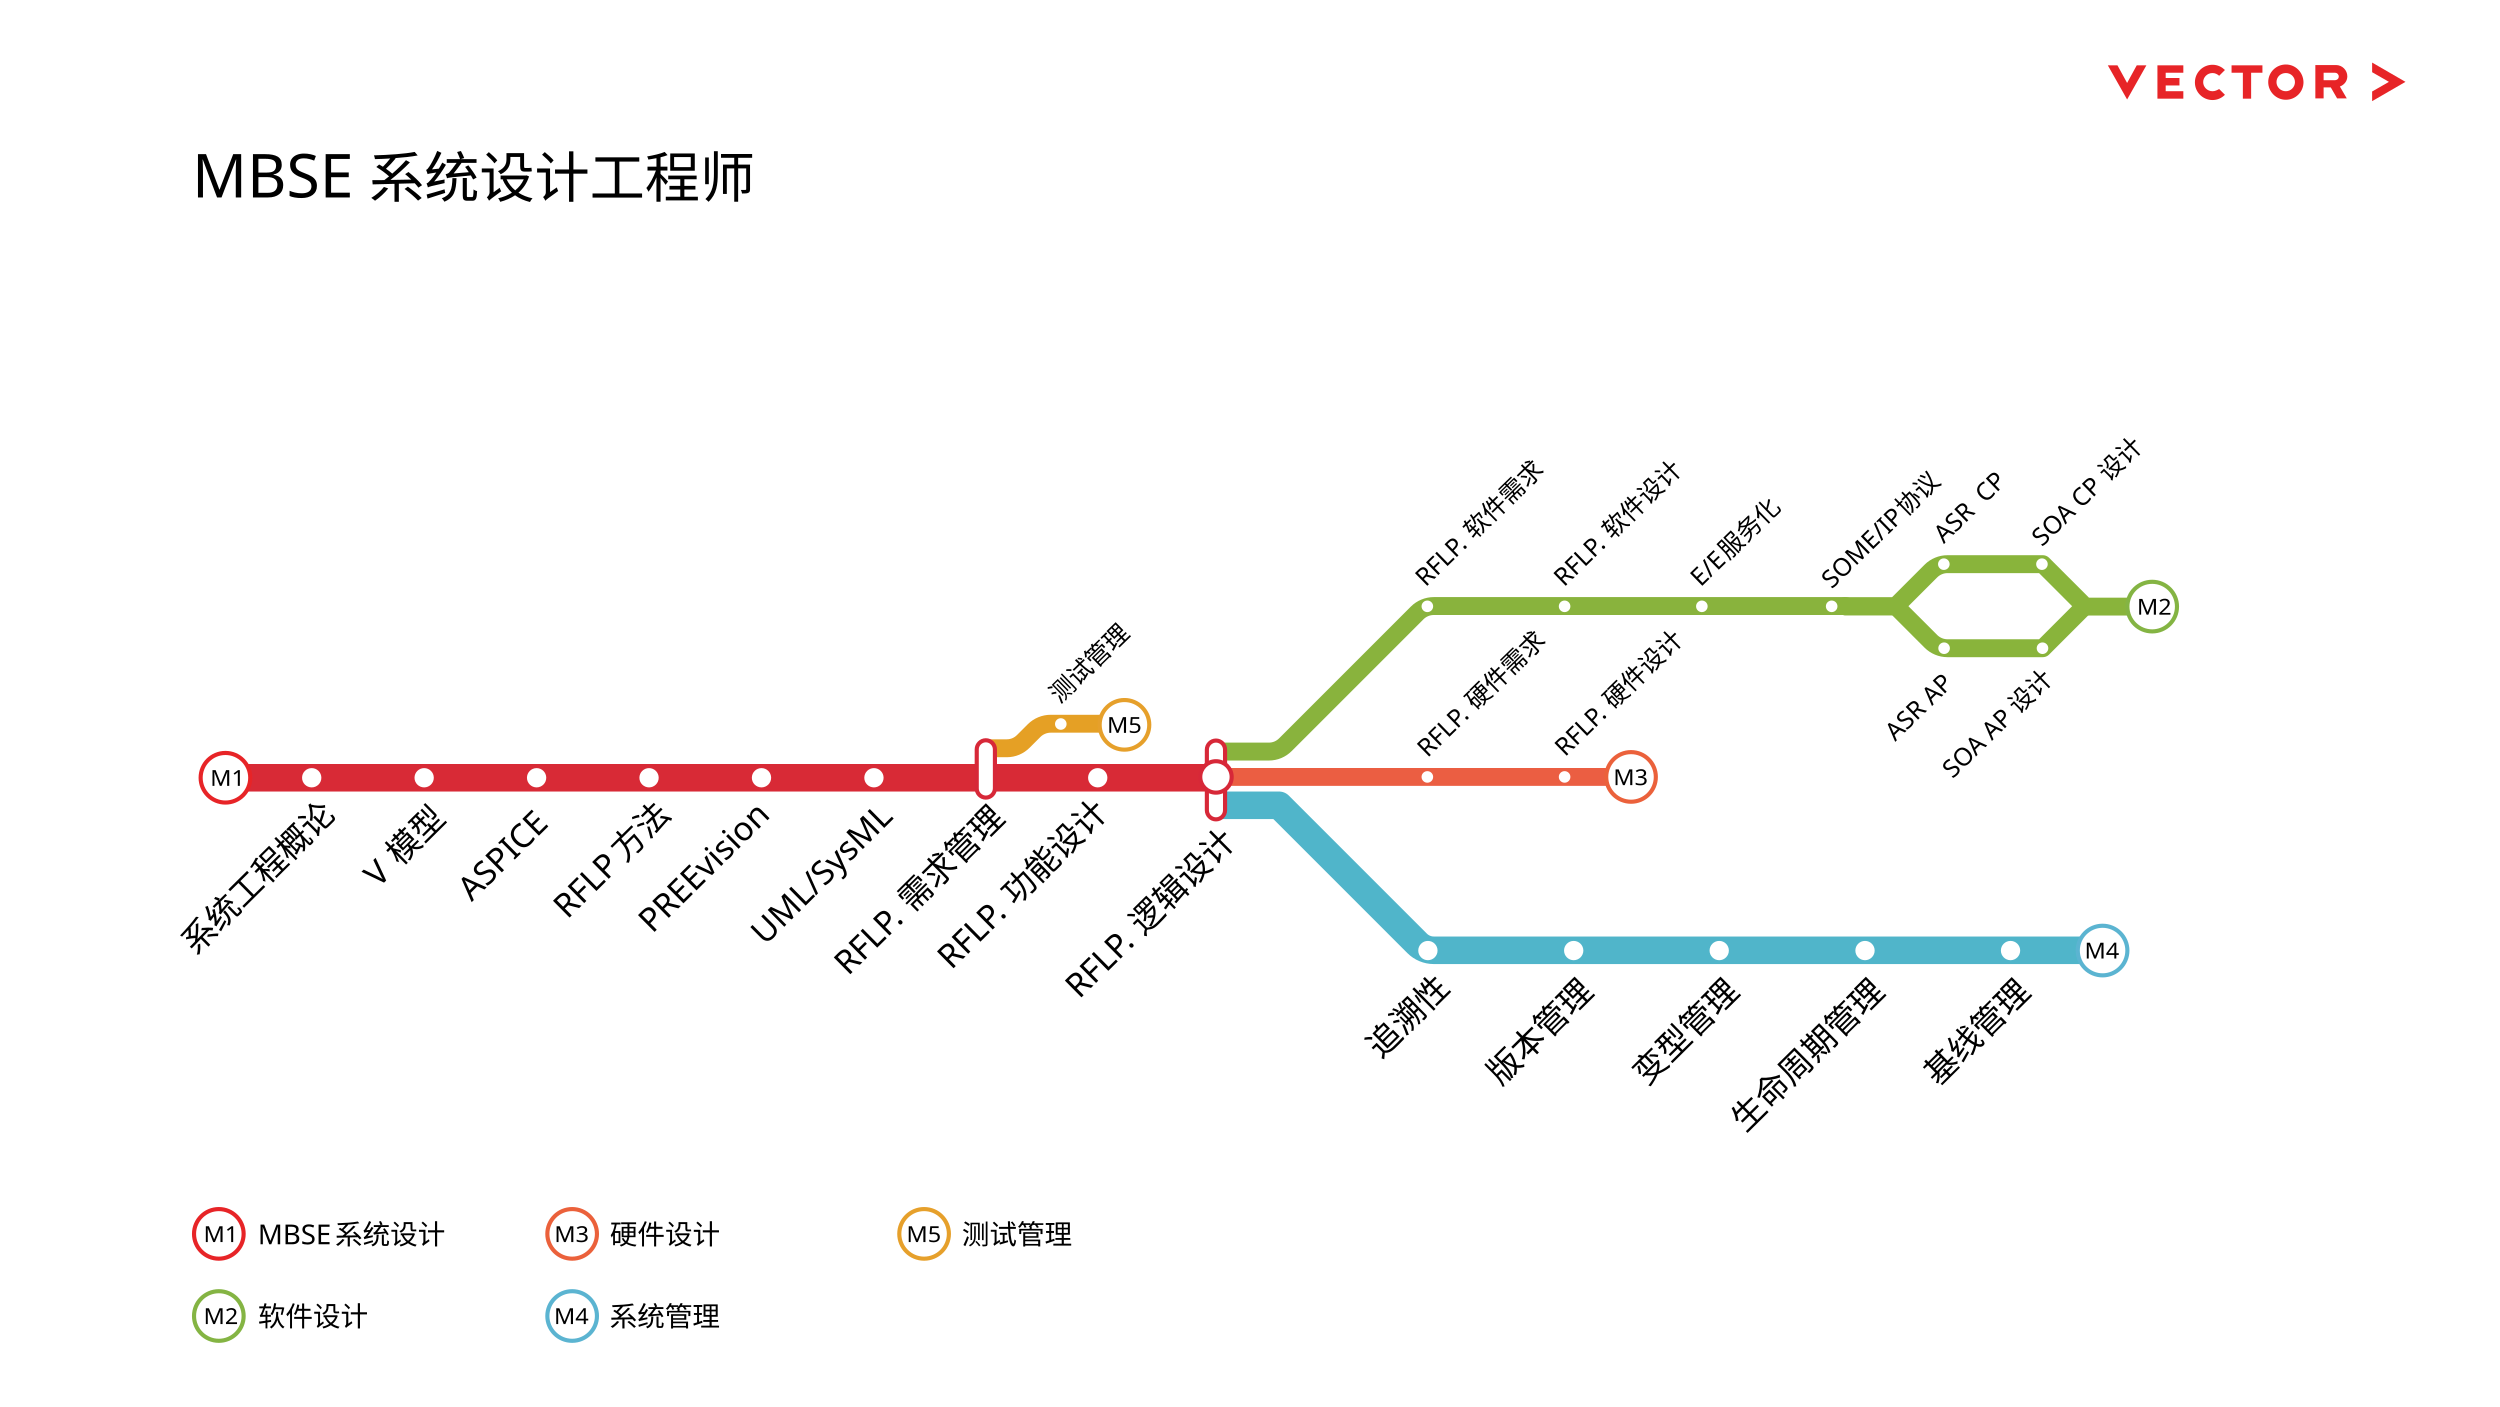
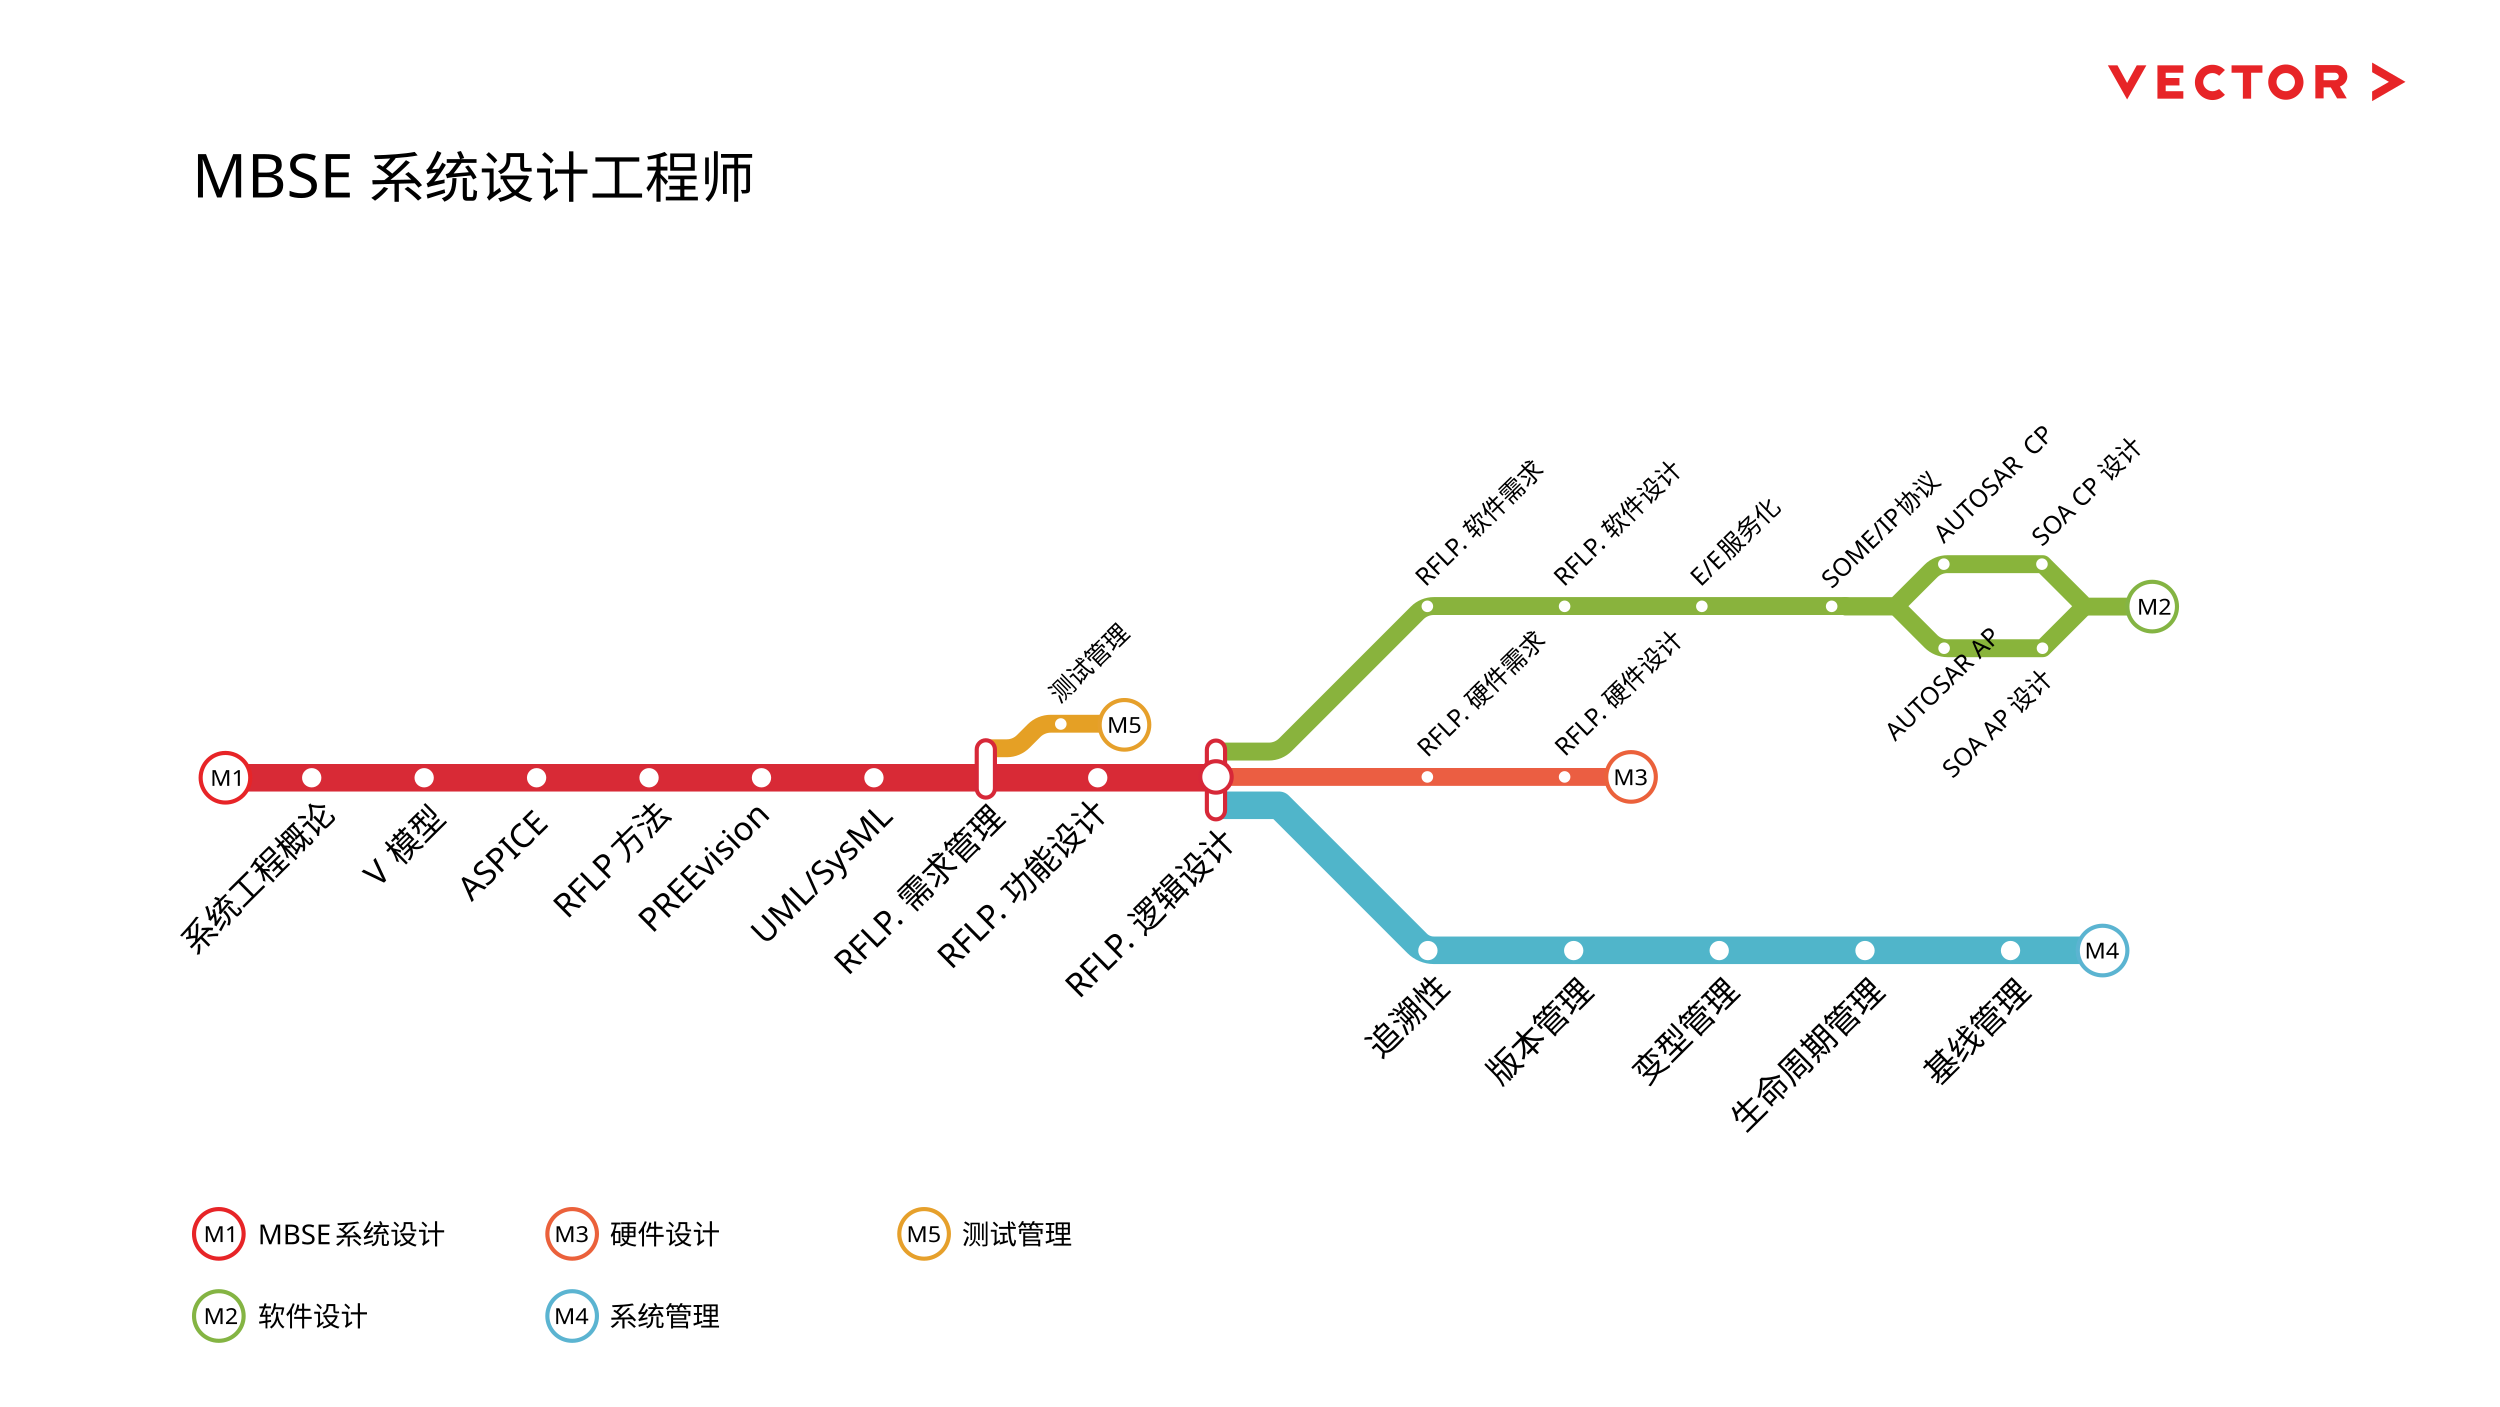
<svg xmlns="http://www.w3.org/2000/svg" version="1.1" x="0px" y="0px" viewBox="0 0 907.1 510.2" style="enable-background:new 0 0 907.1 510.2;" xml:space="preserve">
  <style type="text/css">
	.st0{fill:#FFFFFF;}
	.st1{fill:none;stroke:#D82A36;stroke-width:10;stroke-linecap:round;stroke-linejoin:round;stroke-miterlimit:10;}
	
		.st2{fill-rule:evenodd;clip-rule:evenodd;fill:none;stroke:#89B33D;stroke-width:6.5;stroke-linecap:round;stroke-linejoin:round;stroke-miterlimit:10;}
	
		.st3{fill-rule:evenodd;clip-rule:evenodd;fill:none;stroke:#EB5E42;stroke-width:6.5;stroke-linecap:round;stroke-linejoin:round;stroke-miterlimit:10;}
	.st4{fill:none;stroke:#50B5CA;stroke-width:10;stroke-linecap:round;stroke-linejoin:round;stroke-miterlimit:10;}
	.st5{fill:none;stroke:#E5A025;stroke-width:6.5;stroke-linecap:round;stroke-linejoin:round;stroke-miterlimit:10;}
	.st6{fill:none;stroke:#89B43B;stroke-width:6.5;stroke-linecap:round;stroke-linejoin:round;stroke-miterlimit:10;}
	.st7{fill:none;stroke:#89B33D;stroke-width:6.5;stroke-linecap:round;stroke-linejoin:round;stroke-miterlimit:10;}
	.st8{fill:none;stroke:#EB5E42;stroke-width:10;stroke-linecap:round;stroke-linejoin:round;stroke-miterlimit:10;}
	.st9{fill:none;stroke:#50B5CA;stroke-width:6.5;stroke-linecap:round;stroke-linejoin:round;stroke-miterlimit:10;}
	
		.st10{fill-rule:evenodd;clip-rule:evenodd;fill:none;stroke:#D82A36;stroke-width:10;stroke-linecap:round;stroke-linejoin:round;stroke-miterlimit:10;}
	.st11{fill:none;stroke:#EB5E42;stroke-width:6.5;stroke-linecap:round;stroke-linejoin:round;stroke-miterlimit:10;}
	
		.st12{fill-rule:evenodd;clip-rule:evenodd;fill:none;stroke:#50B5CA;stroke-width:6.5;stroke-linecap:round;stroke-linejoin:round;stroke-miterlimit:10;}
	
		.st13{fill-rule:evenodd;clip-rule:evenodd;fill:none;stroke:#E5A025;stroke-width:6.5;stroke-linecap:round;stroke-linejoin:round;stroke-miterlimit:10;}
	
		.st14{fill-rule:evenodd;clip-rule:evenodd;fill:none;stroke:#239B87;stroke-width:6.5;stroke-linecap:round;stroke-linejoin:round;stroke-miterlimit:10;}
	.st15{fill:none;stroke:#89B33D;stroke-width:10;stroke-linecap:round;stroke-linejoin:round;stroke-miterlimit:10;}
	.st16{fill:none;stroke:#E5A025;stroke-width:10;stroke-linecap:round;stroke-linejoin:round;stroke-miterlimit:10;}
	.st17{fill:none;stroke:#239B87;stroke-width:10;stroke-linecap:round;stroke-linejoin:round;stroke-miterlimit:10;}
	.st18{fill:none;stroke:#6A4B95;stroke-width:6.5;stroke-linecap:round;stroke-linejoin:round;stroke-miterlimit:10;}
	.st19{fill:none;stroke:#246C9C;stroke-width:6.5;stroke-linecap:round;stroke-linejoin:round;stroke-miterlimit:10;}
	.st20{fill:none;stroke:#BC4684;stroke-width:6.5;stroke-linecap:round;stroke-linejoin:round;stroke-miterlimit:10;}
	.st21{fill:none;stroke:#71181D;stroke-width:6.5;stroke-linecap:round;stroke-linejoin:round;stroke-miterlimit:10;}
	.st22{fill:none;stroke:#6B73A0;stroke-width:6.5;stroke-linecap:round;stroke-linejoin:round;stroke-miterlimit:10;}
	.st23{fill:none;stroke:#DFDB5F;stroke-width:6.5;stroke-linecap:round;stroke-linejoin:round;stroke-miterlimit:10;}
	.st24{fill:none;stroke:#239B87;stroke-width:6.5;stroke-linecap:round;stroke-linejoin:round;stroke-miterlimit:10;}
	.st25{fill:none;stroke:#6D79A7;stroke-width:6.5;stroke-linecap:round;stroke-linejoin:round;stroke-miterlimit:10;}
	.st26{display:none;}
	.st27{display:inline;opacity:0.5;fill:#DF5D42;}
	.st28{display:inline;}
	.st29{opacity:0.5;fill:#DF5D42;}
	.st30{display:inline;opacity:0.5;fill:#6C4A94;}
	.st31{display:inline;opacity:0.5;fill:#DD9C2C;}
	.st32{opacity:0.5;fill-rule:evenodd;clip-rule:evenodd;fill:#6A4A94;}
	.st33{opacity:0.5;fill-rule:evenodd;clip-rule:evenodd;fill:#E6B340;}
	.st34{display:inline;opacity:0.5;fill:#229C85;}
	.st35{opacity:0.5;fill:#229C85;}
	.st36{display:inline;opacity:0.5;fill:#89B43B;}
	.st37{opacity:0.5;fill:#DD9C2C;}
	.st38{opacity:0.5;fill:#4AACBE;}
	.st39{display:inline;fill:#FFFFFF;}
	.st40{font-family:'Inter-Regular-Adobe';}
	.st41{font-size:7px;}
	.st42{display:inline;opacity:0.5;fill:#8BB33D;}
	.st43{fill-rule:evenodd;clip-rule:evenodd;fill:#FFFFFF;stroke:#D72838;stroke-width:1.5;stroke-miterlimit:10;}
	.st44{fill-rule:evenodd;clip-rule:evenodd;fill:#FFFFFF;stroke:#4AACBE;stroke-width:1.5;stroke-miterlimit:10;}
	
		.st45{fill-rule:evenodd;clip-rule:evenodd;fill:#FFFFFF;stroke:#EB5E42;stroke-width:1.5;stroke-linecap:round;stroke-linejoin:round;stroke-miterlimit:10;}
	
		.st46{fill-rule:evenodd;clip-rule:evenodd;fill:none;stroke:#EB5E42;stroke-width:1.5;stroke-linecap:round;stroke-linejoin:round;stroke-miterlimit:10;}
	
		.st47{fill-rule:evenodd;clip-rule:evenodd;fill:#FFFFFF;stroke:#E5A025;stroke-width:1.5;stroke-linecap:round;stroke-linejoin:round;stroke-miterlimit:10;}
	.st48{fill-rule:evenodd;clip-rule:evenodd;fill:#FFFFFF;stroke:#DD9C2C;stroke-width:1.5;stroke-miterlimit:10;}
	.st49{fill-rule:evenodd;clip-rule:evenodd;fill:#FFFFFF;stroke:#6A74A1;stroke-width:1.5;stroke-miterlimit:10;}
	.st50{fill-rule:evenodd;clip-rule:evenodd;fill:#FFFFFF;stroke:#84AC3D;stroke-width:1.5;stroke-miterlimit:10;}
	
		.st51{fill-rule:evenodd;clip-rule:evenodd;fill:#FFFFFF;stroke:#50B5CA;stroke-width:1.5;stroke-linecap:round;stroke-linejoin:round;stroke-miterlimit:10;}
	.st52{fill-rule:evenodd;clip-rule:evenodd;fill:#FFFFFF;stroke:#DF5D42;stroke-width:1.5;stroke-miterlimit:10;}
	.st53{fill-rule:evenodd;clip-rule:evenodd;fill:#FFFFFF;stroke:#E72427;stroke-width:1.5;stroke-miterlimit:10;}
	.st54{fill-rule:evenodd;clip-rule:evenodd;fill:#FFFFFF;stroke:#84B443;stroke-width:1.5;stroke-miterlimit:10;}
	.st55{fill-rule:evenodd;clip-rule:evenodd;fill:#FFFFFF;stroke:#EB613B;stroke-width:1.5;stroke-miterlimit:10;}
	.st56{fill-rule:evenodd;clip-rule:evenodd;fill:#FFFFFF;stroke:#5BB4D1;stroke-width:1.5;stroke-miterlimit:10;}
	.st57{fill-rule:evenodd;clip-rule:evenodd;fill:#FFFFFF;stroke:#E6A02B;stroke-width:1.5;stroke-miterlimit:10;}
	
		.st58{fill-rule:evenodd;clip-rule:evenodd;fill:none;stroke:#239B86;stroke-width:1.5;stroke-linecap:round;stroke-linejoin:round;stroke-miterlimit:10;}
	
		.st59{fill-rule:evenodd;clip-rule:evenodd;fill:#FFFFFF;stroke:#239B86;stroke-width:1.5;stroke-linecap:round;stroke-linejoin:round;stroke-miterlimit:10;}
	.st60{font-size:8px;}
	.st61{fill:none;}
	.st62{font-size:10px;}
	.st63{font-family:'NotoSansCJKsc-Medium-GBpc-EUC-H';}
	
		.st64{fill-rule:evenodd;clip-rule:evenodd;fill:none;stroke:#6D4A94;stroke-width:1.5;stroke-linecap:round;stroke-linejoin:round;stroke-miterlimit:10;}
	
		.st65{fill-rule:evenodd;clip-rule:evenodd;fill:#FFFFFF;stroke:#6D4A94;stroke-width:1.5;stroke-linecap:round;stroke-linejoin:round;stroke-miterlimit:10;}
	.st66{fill-rule:evenodd;clip-rule:evenodd;fill:none;stroke:#2E77AE;stroke-width:1.5;stroke-miterlimit:10;}
	.st67{fill-rule:evenodd;clip-rule:evenodd;fill:#FFFFFF;stroke:#2E77AE;stroke-width:1.5;stroke-miterlimit:10;}
	
		.st68{fill-rule:evenodd;clip-rule:evenodd;fill:none;stroke:#D84D96;stroke-width:1.5;stroke-linecap:round;stroke-linejoin:round;stroke-miterlimit:22.926;}
	
		.st69{fill-rule:evenodd;clip-rule:evenodd;fill:#FFFFFF;stroke:#D84D96;stroke-width:1.5;stroke-linecap:round;stroke-linejoin:round;stroke-miterlimit:22.926;}
	
		.st70{fill-rule:evenodd;clip-rule:evenodd;fill:none;stroke:#781B1D;stroke-width:1.5;stroke-linecap:round;stroke-linejoin:round;stroke-miterlimit:10;}
	
		.st71{fill-rule:evenodd;clip-rule:evenodd;fill:#FFFFFF;stroke:#781B1D;stroke-width:1.5;stroke-linecap:round;stroke-linejoin:round;stroke-miterlimit:10;}
	.st72{fill-rule:evenodd;clip-rule:evenodd;fill:#FFFFFF;stroke:#717CAF;stroke-width:1.5;stroke-miterlimit:10;}
	
		.st73{fill-rule:evenodd;clip-rule:evenodd;fill:#FFFFFF;stroke:#F1EC5A;stroke-width:1.5;stroke-linecap:round;stroke-linejoin:round;stroke-miterlimit:22.926;}
	.st74{font-family:'NotoSansCJKsc-Regular-GBpc-EUC-H';}
	.st75{font-size:12px;}
	.st76{font-family:'NotoSansCJKsc-Bold-GBpc-EUC-H';}
	.st77{font-size:9px;}
	.st78{font-family:'ClashVectorAdobe-Medium';}
	.st79{font-size:22px;}
	.st80{font-size:20px;}
	.st81{fill:#E72427;}
</style>
  <g id="背景">
    <rect x="-8.5" y="-8.5" class="st0" width="924.1" height="527.2" />
  </g>
  <g id="线路">
    <line class="st1" x1="89.5" y1="282.2" x2="439.1" y2="282.2" />
    <path class="st2" d="M441.2,272.7h19.2c2.3,0,4.4-0.9,6-2.5l47.8-47.8c1.6-1.6,3.8-2.5,6-2.5h149.4" />
    <line class="st3" x1="441.2" y1="281.9" x2="588.2" y2="281.9" />
    <path class="st4" d="M442.3,292.2h21.8l50.1,50.1c1.6,1.6,3.8,2.5,6,2.5h235.6" />
    <path class="st5" d="M359.6,271.5h5.7c2.3,0,4.4-0.9,6-2.5l3.9-3.9c1.6-1.6,3.8-2.5,6-2.5h19.2" />
    <path class="st6" d="M669.5,220h18.3l12.8-12.8c1.6-1.6,3.8-2.5,6-2.5h34.6l15.4,15.4h22.1" />
    <path class="st6" d="M669.6,220h18.3l12.7,12.7c1.6,1.6,3.8,2.5,6,2.5h34.6l15.2-15.2" />
  </g>
  <g id="延申" class="st26">
    <path class="st36" d="M783.5,193.2h-42.2c-1.8,0-3.3,1.5-3.3,3.3s1.5,3.3,3.3,3.3h41.8c-0.4-0.9-0.6-1.8-0.6-2.8   C782.5,195.5,782.9,194.3,783.5,193.2z" />
    <g class="st28">
      <path class="st37" d="M790.6,189.8c-2.6,0-4.8,1.4-6.1,3.4h0.7c1.8,0,3.3,1.5,3.3,3.3s-1.5,3.3-3.3,3.3h-1.1    c1.1,2.5,3.6,4.2,6.5,4.2c3.9,0,7.1-3.2,7.1-7.1C797.7,192.9,794.5,189.8,790.6,189.8z" />
      <path class="st37" d="M788.5,196.4c0-1.8-1.5-3.3-3.3-3.3h-0.7c-0.6,1.1-1,2.3-1,3.7c0,1,0.2,2,0.6,2.8h1.1    C787,199.7,788.5,198.2,788.5,196.4z" />
    </g>
    <g class="st28">
      <path class="st38" d="M809.8,237.6c-2.6,0-4.8,1.4-6.1,3.4h0.7c1.8,0,3.3,1.5,3.3,3.3s-1.5,3.3-3.3,3.3h-1.1    c1.1,2.5,3.6,4.2,6.5,4.2c3.9,0,7.1-3.2,7.1-7.1C816.9,240.8,813.7,237.6,809.8,237.6z" />
      <path class="st38" d="M807.7,244.3c0-1.8-1.5-3.3-3.3-3.3h-0.7c-0.6,1.1-1,2.3-1,3.7c0,1,0.2,2,0.6,2.8h1.1    C806.3,247.5,807.7,246.1,807.7,244.3z" />
    </g>
    <path class="st36" d="M783.3,241.4h-42c-1.8,0-3.3,1.5-3.3,3.3s1.5,3.3,3.3,3.3h42c-0.5-1-0.8-2.1-0.8-3.3   C782.5,243.5,782.8,242.4,783.3,241.4z" />
    <g class="st28">
      <path class="st29" d="M790.6,237.6c-2.7,0-5.1,1.6-6.3,3.8h0.9c1.8,0,3.3,1.5,3.3,3.3s-1.5,3.3-3.3,3.3h-0.9    c1.2,2.3,3.6,3.8,6.3,3.8c3.9,0,7.1-3.2,7.1-7.1S794.5,237.6,790.6,237.6z" />
      <path class="st29" d="M788.5,244.7c0-1.8-1.5-3.3-3.3-3.3h-0.9c-0.5,1-0.8,2.1-0.8,3.2c0,1.2,0.3,2.3,0.8,3.3h0.9    C787,247.9,788.5,246.5,788.5,244.7z" />
    </g>
    <text transform="matrix(1.0644 0 0 1 785.9766 199.5316)" class="st39 st40 st41">S5</text>
    <text transform="matrix(1.0644 0 0 1 785.9766 247.5264)" class="st39 st40 st41">S3</text>
    <text transform="matrix(1.0644 0 0 1 805.2272 247.5264)" class="st39 st40 st41">S4</text>
    <path class="st42" d="M592.5,194.4h-2.7c-3.1,0-6.1,1.2-8.3,3.4l-3.9,3.9c-1,1-2.3,1.5-3.7,1.5h-5.7c-1.8,0-3.3,1.5-3.3,3.3   s1.5,3.3,3.3,3.3h5.7c3.1,0,6.1-1.2,8.3-3.4l3.9-3.9c1-1,2.3-1.5,3.7-1.5h2.1c-0.3-0.8-0.5-1.8-0.5-2.7   C591.4,196.8,591.8,195.5,592.5,194.4z" />
    <g class="st28">
      <path class="st29" d="M598,197.6c0-1.8-1.5-3.3-3.3-3.3h-1.2c-0.7,1.1-1.1,2.4-1.1,3.8c0,1,0.2,1.9,0.5,2.7h1.8    C596.5,200.9,598,199.4,598,197.6z" />
      <path class="st29" d="M599.5,191.1c-2.5,0-4.7,1.3-6,3.3h1.2c1.8,0,3.3,1.5,3.3,3.3s-1.5,3.3-3.3,3.3H593c1.1,2.6,3.6,4.4,6.5,4.4    c3.9,0,7.1-3.2,7.1-7.1C606.6,194.2,603.4,191.1,599.5,191.1z" />
    </g>
    <text transform="matrix(1.0644 0 0 1 594.7734 200.4848)" class="st39 st40 st41">S3</text>
  </g>
  <g id="站点">
    <g>
      <path class="st43" d="M441.2,297.3L441.2,297.3c-1.8,0-3.3-1.5-3.3-3.3v-22c0-1.8,1.5-3.3,3.3-3.3l0,0c1.8,0,3.3,1.5,3.3,3.3v22    C444.5,295.8,443,297.3,441.2,297.3z" />
      <circle class="st43" cx="441.2" cy="281.9" r="5.7" />
    </g>
    <path class="st43" d="M357.7,289.4L357.7,289.4c-1.8,0-3.3-1.5-3.3-3.3v-14.2c0-1.8,1.5-3.3,3.3-3.3l0,0c1.8,0,3.3,1.5,3.3,3.3V286   C361,287.9,359.5,289.4,357.7,289.4z" />
    <circle class="st0" cx="113.1" cy="282.2" r="3.5" />
    <circle class="st0" cx="153.9" cy="282.2" r="3.5" />
    <circle class="st0" cx="194.7" cy="282.2" r="3.5" />
    <circle class="st0" cx="235.5" cy="282.2" r="3.5" />
    <circle class="st0" cx="276.3" cy="282.2" r="3.5" />
    <circle class="st0" cx="317.1" cy="282.2" r="3.5" />
    <circle class="st0" cx="398.3" cy="282.2" r="3.5" />
    <circle class="st0" cx="384.9" cy="262.7" r="2.1" />
    <circle class="st0" cx="517.9" cy="220" r="2.1" />
    <circle class="st0" cx="567.7" cy="220" r="2.1" />
    <circle class="st0" cx="517.9" cy="281.9" r="2.1" />
    <circle class="st0" cx="567.7" cy="281.9" r="2.1" />
    <circle class="st0" cx="617.5" cy="220" r="2.1" />
    <circle class="st0" cx="664.6" cy="220" r="2.1" />
    <circle class="st0" cx="705.3" cy="204.7" r="2.1" />
    <circle class="st0" cx="740.9" cy="204.7" r="2.1" />
    <circle class="st0" cx="705.4" cy="235.2" r="2.1" />
    <circle class="st0" cx="741.1" cy="235.2" r="2.1" />
    <circle class="st0" cx="518.1" cy="344.9" r="3.5" />
    <circle class="st0" cx="571" cy="344.9" r="3.5" />
    <circle class="st0" cx="623.8" cy="344.9" r="3.5" />
    <circle class="st0" cx="676.7" cy="344.9" r="3.5" />
    <circle class="st0" cx="729.5" cy="344.9" r="3.5" />
  </g>
  <g id="路线名">
    <g>
      <circle class="st53" cx="79.4" cy="447.7" r="9" />
      <text transform="matrix(1.0644 0 0 1 73.8541 450.6653)" class="st40 st60">M1</text>
    </g>
    <g>
      <circle class="st53" cx="81.8" cy="282.2" r="9" />
      <text transform="matrix(1.0644 0 0 1 76.2708 285.1439)" class="st40 st60">M1</text>
    </g>
    <rect x="93.6" y="442.7" class="st61" width="70.4" height="10.1" />
    <text transform="matrix(1 0 0 1 93.5652 451.4756)">
      <tspan x="0" y="0" class="st40 st62">MBSE</tspan>
      <tspan x="28" y="0" class="st63 st62">系统设计</tspan>
    </text>
    <g>
      <circle class="st54" cx="79.4" cy="477.5" r="9" />
      <text transform="matrix(1.0644 0 0 1 73.8541 480.4153)" class="st40 st60">M2</text>
    </g>
    <g>
      <circle class="st54" cx="780.9" cy="220.1" r="9" />
      <text transform="matrix(1.0644 0 0 1 775.3615 223.0299)" class="st40 st60">M2</text>
    </g>
    <rect x="93.6" y="472.4" class="st61" width="67.4" height="10.1" />
    <text transform="matrix(1 0 0 1 93.5652 481.2256)" class="st63 st62">软件设计</text>
    <g>
      <circle class="st55" cx="207.6" cy="447.7" r="9" />
      <text transform="matrix(1.0644 0 0 1 201.1226 450.6653)" class="st40 st60">M3</text>
    </g>
    <g>
      <circle class="st55" cx="591.8" cy="281.9" r="9" />
      <text transform="matrix(1.0644 0 0 1 585.3677 284.8831)" class="st40 st60">M3</text>
    </g>
    <rect x="221.3" y="442.7" class="st61" width="101.1" height="10.1" />
    <text transform="matrix(1 0 0 1 221.2833 451.4756)" class="st63 st62">硬件设计</text>
    <g>
      <circle class="st56" cx="207.6" cy="477.5" r="9" />
      <text transform="matrix(1.0644 0 0 1 201.002 480.4153)" class="st40 st60">M4</text>
    </g>
    <g>
      <circle class="st56" cx="762.9" cy="344.9" r="9" />
      <text transform="matrix(1.0644 0 0 1 756.3428 347.7903)" class="st40 st60">M4</text>
    </g>
    <rect x="221.2" y="472.4" class="st61" width="101.1" height="10.1" />
    <text transform="matrix(1 0 0 1 221.2225 481.2256)" class="st63 st62">系统管理</text>
    <g>
      <circle class="st57" cx="335.3" cy="447.7" r="9" />
      <text transform="matrix(1.0644 0 0 1 328.8932 450.6653)" class="st40 st60">M5</text>
    </g>
    <g>
      <circle class="st57" cx="408" cy="263" r="9" />
      <text transform="matrix(1.0644 0 0 1 401.6694 265.9177)" class="st40 st60">M5</text>
    </g>
    <rect x="349" y="442.7" class="st61" width="101.1" height="10.1" />
    <text transform="matrix(1 0 0 1 349.0015 451.4756)" class="st63 st62">测试管理</text>
  </g>
  <g id="站点文字">
    <text transform="matrix(0.711 -0.7032 0.7032 0.711 71.0357 346.662)" class="st74 st75">系统工程概论</text>
    <text transform="matrix(0.711 -0.7032 0.7032 0.711 134.9529 324.6024)">
      <tspan x="0" y="0" class="st40 st75"> V</tspan>
      <tspan x="11.7" y="0" class="st76 st75"> </tspan>
      <tspan x="14.4" y="0" class="st74 st75">模型</tspan>
    </text>
    <text transform="matrix(0.711 -0.7032 0.7032 0.711 171.139 327.3534)" class="st40 st75">ASPICE</text>
    <text transform="matrix(0.711 -0.7032 0.7032 0.711 205.8477 333.7313)">
      <tspan x="0" y="0" class="st40 st75">RFLP</tspan>
      <tspan x="29.3" y="0" class="st74 st75">方法</tspan>
    </text>
    <text transform="matrix(0.711 -0.7032 0.7032 0.711 236.6922 338.9359)" class="st40 st75">PREEvision</text>
    <text transform="matrix(0.711 -0.7032 0.7032 0.711 277.5255 343.2357)" class="st40 st75">UML/SysML</text>
    <text transform="matrix(0.711 -0.7032 0.7032 0.711 307.7281 354.2885)">
      <tspan x="0" y="0" class="st40 st75">RFLP.</tspan>
      <tspan x="32.7" y="0" class="st74 st75">需求管理</tspan>
    </text>
    <text transform="matrix(0.711 -0.7032 0.7032 0.711 345.1771 352.1219)">
      <tspan x="0" y="0" class="st40 st75">RFLP.</tspan>
      <tspan x="32.7" y="0" class="st74 st75">功能设计</tspan>
    </text>
    <text transform="matrix(0.711 -0.7032 0.7032 0.711 391.5775 362.6888)">
      <tspan x="0" y="0" class="st40 st75">RFLP.</tspan>
      <tspan x="32.7" y="0" class="st74 st75">逻辑设计</tspan>
    </text>
    <text transform="matrix(0.711 -0.7032 0.7032 0.711 501.0244 384.3827)" class="st74 st75">追溯性</text>
    <text transform="matrix(0.711 -0.7032 0.7032 0.711 544.5725 394.1969)" class="st74 st75">版本管理</text>
    <text transform="matrix(0.711 -0.7032 0.7032 0.711 597.5151 394.1965)" class="st74 st75">变型管理</text>
    <text transform="matrix(0.711 -0.7032 0.7032 0.711 633.2078 411.1148)" class="st74 st75">生命周期管理</text>
    <text transform="matrix(0.711 -0.7032 0.7032 0.711 703.1947 394.3626)" class="st74 st75">基线管理</text>
    <text transform="matrix(0.7162 -0.6979 0.6979 0.7162 517.9446 275.1042)">
      <tspan x="0" y="0" class="st40 st77">RFLP.</tspan>
      <tspan x="24.5" y="0" class="st74 st77">硬件需求</tspan>
    </text>
    <text transform="matrix(0.7162 -0.6979 0.6979 0.7162 567.8538 274.7922)">
      <tspan x="0" y="0" class="st40 st77">RFLP.</tspan>
      <tspan x="24.5" y="0" class="st74 st77">硬件设计</tspan>
    </text>
    <text transform="matrix(0.7162 -0.6979 0.6979 0.7162 517.2583 213.1555)">
      <tspan x="0" y="0" class="st40 st77">RFLP.</tspan>
      <tspan x="24.5" y="0" class="st74 st77">软件需求</tspan>
    </text>
    <text transform="matrix(0.7162 -0.6979 0.6979 0.7162 567.4937 213.1555)">
      <tspan x="0" y="0" class="st40 st77">RFLP.</tspan>
      <tspan x="24.5" y="0" class="st74 st77">软件设计</tspan>
    </text>
    <text transform="matrix(0.7162 -0.6979 0.6979 0.7162 617.0513 213.1555)">
      <tspan x="0" y="0" class="st40 st77">E/E</tspan>
      <tspan x="14.1" y="0" class="st74 st77">服务化</tspan>
    </text>
-     <text transform="matrix(0.7162 -0.6979 0.6979 0.7162 705.3049 197.4401)" class="st40 st77">ASR  CP</text>
+     <text transform="matrix(0.7162 -0.6979 0.6979 0.7162 705.3049 197.4401)" class="st40 st77">AUTOSAR  CP</text>
    <text transform="matrix(0.7162 -0.6979 0.6979 0.7162 740.9314 198.5832)">
      <tspan x="0" y="0" class="st40 st77">SOA CP</tspan>
      <tspan x="33.7" y="0" class="st74 st77">设计</tspan>
    </text>
    <text transform="matrix(0.7162 -0.6979 0.6979 0.7162 664.6362 213.8947)">
      <tspan x="0" y="0" class="st40 st77">SOME/IP</tspan>
      <tspan x="37.6" y="0" class="st74 st77">协议</tspan>
    </text>
-     <text transform="matrix(0.7162 -0.6979 0.6979 0.7162 687.6604 269.1857)" class="st40 st77">ASR AP</text>
+     <text transform="matrix(0.7162 -0.6979 0.6979 0.7162 687.6604 269.1857)" class="st40 st77">AUTOSAR AP</text>
    <text transform="matrix(0.7162 -0.6979 0.6979 0.7162 708.4939 282.7287)">
      <tspan x="0" y="0" class="st40 st77">SOA AP</tspan>
      <tspan x="33.4" y="0" class="st74 st77">设计</tspan>
    </text>
    <text transform="matrix(0.7162 -0.6979 0.6979 0.7162 384.5209 255.4846)" class="st74 st77">测试管理</text>
  </g>
  <g id="路线序号">
</g>
  <g id="标题">
    <text transform="matrix(1 0 0 1 69.6919 71.6388)" class="st78 st79">MBSE</text>
    <text transform="matrix(1 0 0 1 133.9531 71.6388)" class="st76 st80">系统设计工程师</text>
    <g>
      <polygon class="st81" points="860.7,26.2 860.7,22.7 872.8,29.7 860.7,36.7 860.7,33.2 866.8,29.7   " />
      <path class="st81" d="M775.3,23.7l-3.5,6.4l-3.5-6.4h-3.5l7,12.4l7-12.4H775.3z M802.8,33.1c-1.9,0-3.4-1.5-3.4-3.3    s1.5-3.3,3.4-3.3c0.9,0,1.7,0.4,2.4,1l2.1-2.1c-1.1-1.1-2.7-1.9-4.5-1.9c-3.5,0-6.4,2.8-6.4,6.4s2.9,6.4,6.4,6.4    c1.7,0,3.3-0.7,4.5-1.9l-2.1-2.1C804.5,32.7,803.7,33.1,802.8,33.1L802.8,33.1z M809.7,26.4h4.1v9.4h3v-9.4h4.1v-2.7h-11.2V26.4z     M782.8,35.8h9.4v-2.7h-6.4v-2.1h5v-2.7h-5v-1.9h6.4v-2.7h-9.4V35.8z M829.4,23.4c-3.5,0-6.4,2.8-6.4,6.4c0,3.5,2.9,6.4,6.4,6.4    c3.5,0,6.4-2.8,6.4-6.4C835.7,26.2,832.9,23.4,829.4,23.4 M829.4,33.1c-1.9,0-3.4-1.5-3.4-3.3c0-1.9,1.5-3.3,3.4-3.3    c1.9,0,3.3,1.5,3.3,3.3C832.7,31.6,831.2,33.1,829.4,33.1 M851.7,27.7c0-2.2-1.8-4.1-4.1-4.1h-7.5v12.1h3v-4h2.6l2.3,4h3.5    l-2.5-4.3C850.6,30.8,851.7,29.4,851.7,27.7L851.7,27.7z M847.3,29.1h-4.2v-2.7h4.2c0.7,0,1.3,0.6,1.3,1.4    C848.6,28.5,848.1,29,847.3,29.1" />
    </g>
  </g>
</svg>
